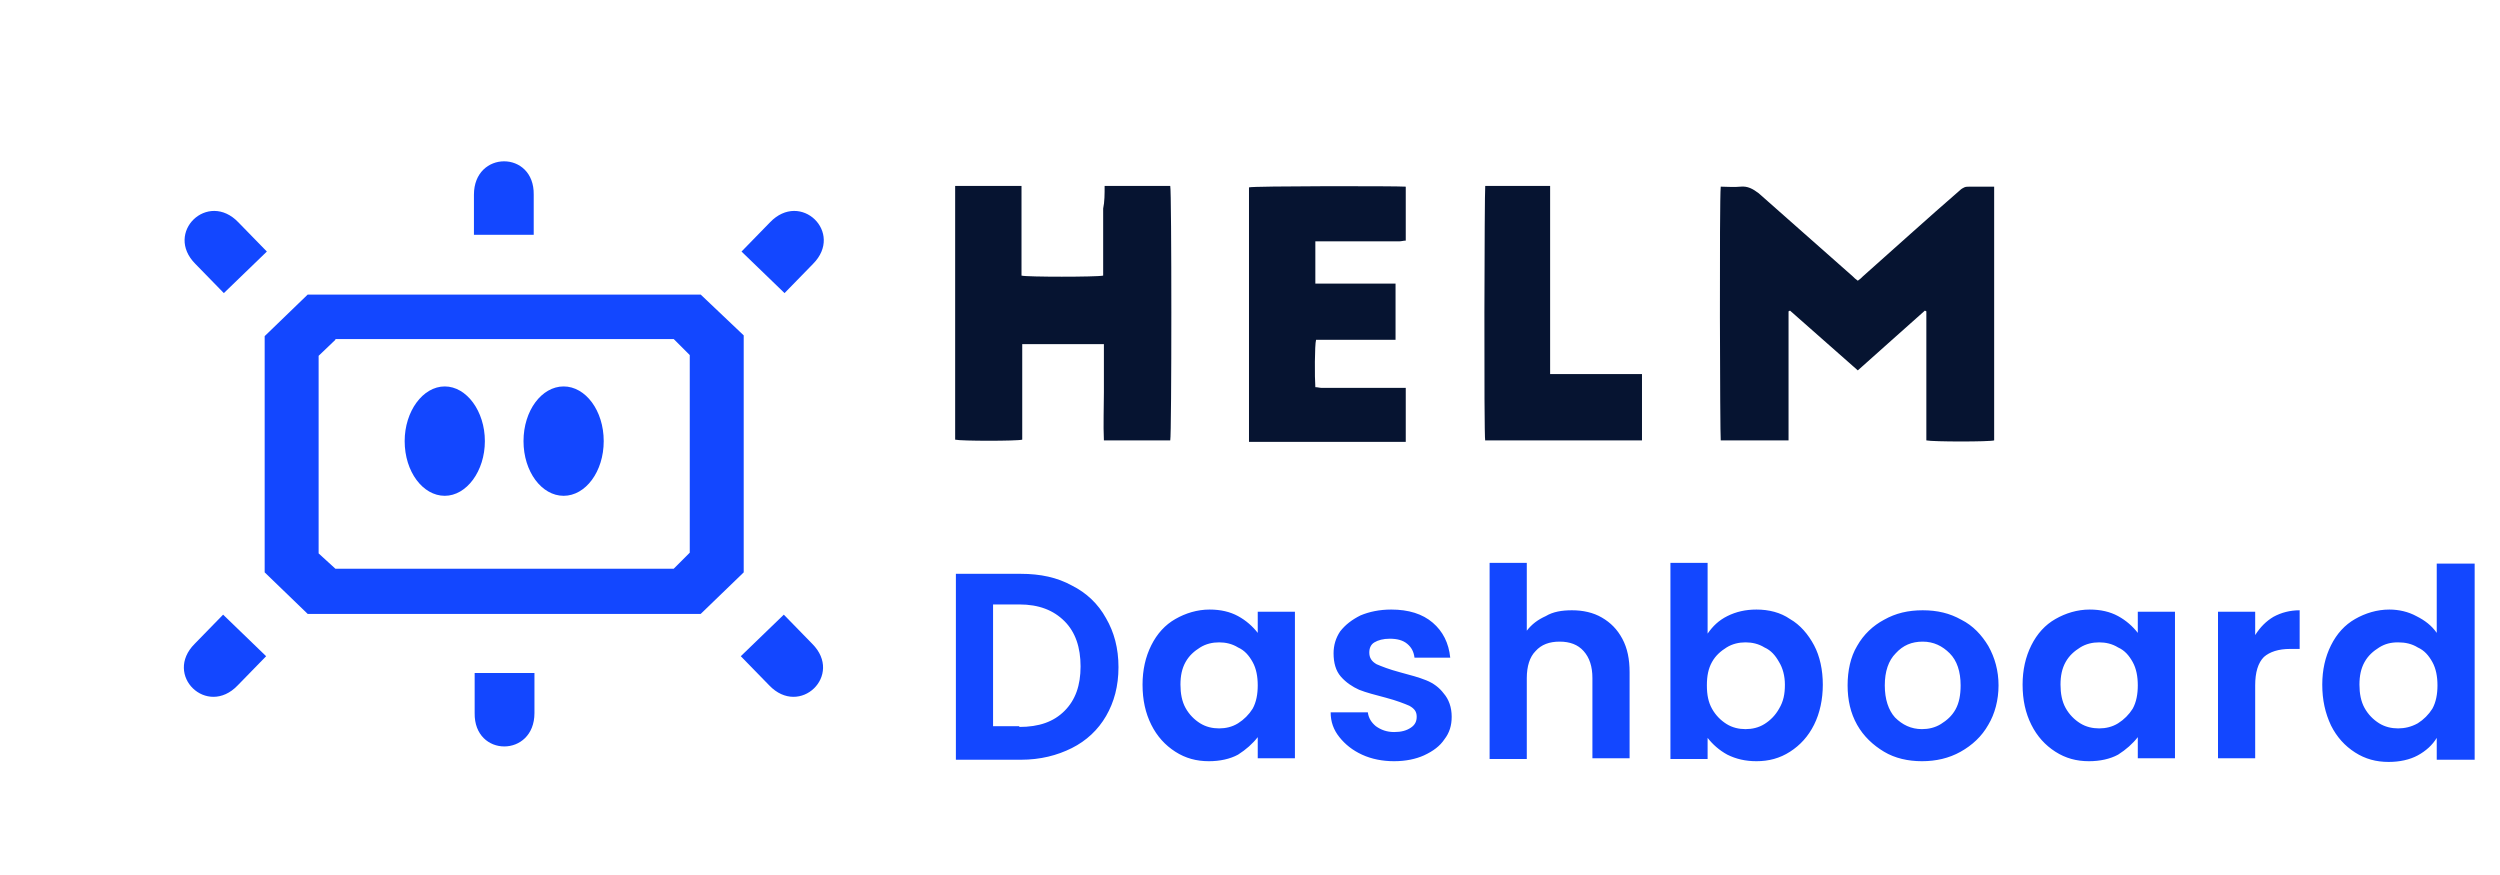
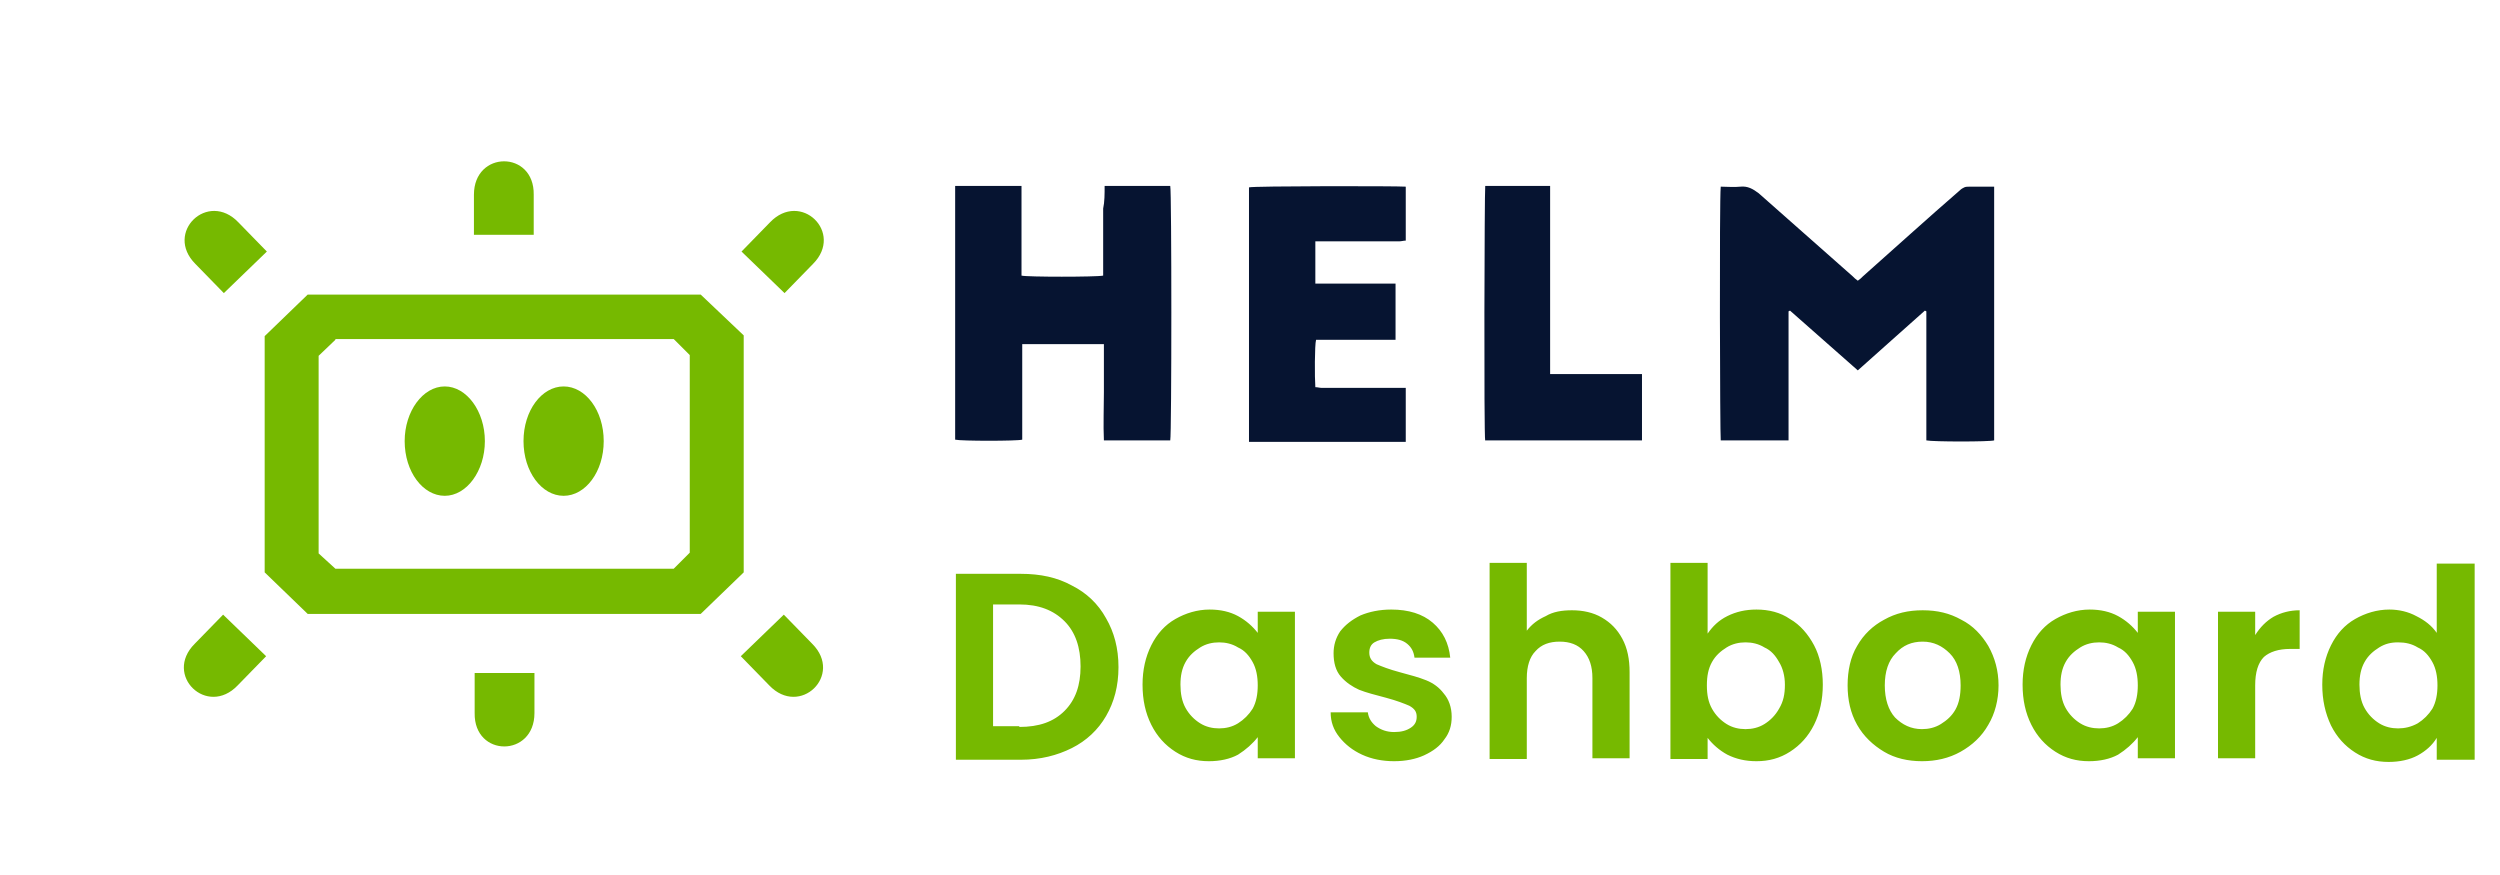
<svg xmlns="http://www.w3.org/2000/svg" width="406" height="142" viewBox="0 0 406 142" fill="none">
-   <path d="M165.774 93.189C168.971 93.189 171.695 93.781 174.063 95.083C176.431 96.267 178.326 98.043 179.628 100.412C180.931 102.661 181.641 105.266 181.641 108.345C181.641 111.424 180.931 114.029 179.628 116.279C178.326 118.528 176.431 120.305 174.063 121.489C171.695 122.673 168.971 123.383 165.774 123.383H155.236V93.189H165.774ZM165.537 118.055C168.734 118.055 171.103 117.226 172.879 115.45C174.655 113.674 175.484 111.305 175.484 108.227C175.484 105.148 174.655 102.661 172.879 100.885C171.103 99.109 168.734 98.162 165.537 98.162H161.274V117.936H165.537V118.055ZM185.549 111.187C185.549 108.819 186.022 106.687 186.969 104.793C187.917 102.898 189.219 101.477 190.877 100.53C192.535 99.583 194.429 98.991 196.442 98.991C198.218 98.991 199.758 99.346 201.06 100.056C202.363 100.767 203.428 101.714 204.257 102.78V99.346H210.296V123.146H204.257V119.712C203.428 120.778 202.363 121.725 201.06 122.554C199.758 123.265 198.1 123.62 196.324 123.62C194.311 123.62 192.535 123.146 190.877 122.081C189.219 121.015 187.917 119.594 186.969 117.7C186.022 115.805 185.549 113.674 185.549 111.187ZM204.257 111.305C204.257 109.884 204.021 108.582 203.428 107.516C202.836 106.451 202.126 105.622 201.06 105.148C200.113 104.556 199.047 104.319 197.982 104.319C196.916 104.319 195.85 104.556 194.903 105.148C193.956 105.74 193.127 106.451 192.535 107.516C191.943 108.582 191.706 109.766 191.706 111.187C191.706 112.608 191.943 113.91 192.535 114.976C193.127 116.042 193.956 116.871 194.903 117.463C195.85 118.055 196.916 118.292 197.982 118.292C199.047 118.292 200.113 118.055 201.06 117.463C202.008 116.871 202.836 116.042 203.428 115.094C204.021 114.029 204.257 112.726 204.257 111.305ZM226.4 123.62C224.505 123.62 222.729 123.265 221.19 122.554C219.651 121.844 218.467 120.897 217.519 119.712C216.572 118.528 216.098 117.226 216.098 115.687H222.137C222.256 116.634 222.729 117.344 223.44 117.936C224.269 118.528 225.216 118.884 226.4 118.884C227.584 118.884 228.413 118.647 229.123 118.173C229.834 117.7 230.071 117.107 230.071 116.397C230.071 115.568 229.716 115.094 228.887 114.621C228.058 114.266 226.874 113.792 225.098 113.318C223.321 112.845 221.9 112.489 220.716 112.016C219.651 111.542 218.585 110.832 217.756 109.884C216.927 108.937 216.572 107.635 216.572 106.095C216.572 104.793 216.927 103.609 217.638 102.543C218.467 101.477 219.532 100.648 220.953 99.938C222.374 99.346 224.032 98.991 225.926 98.991C228.768 98.991 231.018 99.701 232.676 101.122C234.333 102.543 235.281 104.438 235.518 106.806H229.715C229.597 105.859 229.242 105.148 228.531 104.556C227.821 103.964 226.874 103.727 225.69 103.727C224.624 103.727 223.795 103.964 223.203 104.319C222.611 104.674 222.374 105.266 222.374 105.977C222.374 106.806 222.729 107.398 223.558 107.871C224.387 108.227 225.571 108.7 227.347 109.174C229.123 109.648 230.426 110.003 231.61 110.477C232.794 110.95 233.741 111.661 234.452 112.608C235.281 113.555 235.754 114.858 235.754 116.397C235.754 117.818 235.399 119.002 234.57 120.068C233.86 121.133 232.794 121.962 231.255 122.673C229.952 123.265 228.295 123.62 226.4 123.62ZM255.292 99.109C257.068 99.109 258.726 99.464 260.147 100.293C261.568 101.122 262.633 102.188 263.462 103.727C264.291 105.266 264.646 107.043 264.646 109.174V123.146H258.608V110.121C258.608 108.227 258.134 106.806 257.187 105.74C256.239 104.674 254.937 104.201 253.279 104.201C251.621 104.201 250.319 104.674 249.372 105.74C248.424 106.687 247.951 108.227 247.951 110.121V123.265H241.912V91.412H247.951V102.425C248.78 101.359 249.727 100.648 251.029 100.056C252.213 99.346 253.634 99.109 255.292 99.109ZM277.316 102.898C278.145 101.714 279.092 100.767 280.513 100.056C281.934 99.346 283.474 98.991 285.25 98.991C287.263 98.991 289.157 99.464 290.697 100.53C292.354 101.477 293.657 103.017 294.604 104.793C295.551 106.569 296.025 108.819 296.025 111.187C296.025 113.555 295.551 115.805 294.604 117.7C293.657 119.594 292.354 121.015 290.697 122.081C289.039 123.146 287.263 123.62 285.25 123.62C283.474 123.62 281.934 123.265 280.513 122.554C279.211 121.844 278.145 120.897 277.316 119.831V123.265H271.277V91.412H277.316V102.898ZM289.868 111.187C289.868 109.766 289.513 108.464 288.921 107.516C288.328 106.451 287.618 105.622 286.552 105.148C285.605 104.556 284.539 104.319 283.474 104.319C282.408 104.319 281.342 104.556 280.395 105.148C279.448 105.74 278.619 106.451 278.027 107.516C277.435 108.582 277.198 109.766 277.198 111.305C277.198 112.845 277.435 114.029 278.027 115.094C278.619 116.16 279.448 116.989 280.395 117.581C281.342 118.173 282.408 118.41 283.474 118.41C284.539 118.41 285.605 118.173 286.552 117.581C287.5 116.989 288.328 116.16 288.921 115.094C289.631 113.91 289.868 112.726 289.868 111.187ZM312.129 123.62C309.879 123.62 307.748 123.146 305.972 122.081C304.195 121.015 302.656 119.594 301.59 117.7C300.525 115.805 300.051 113.674 300.051 111.305C300.051 108.937 300.525 106.687 301.59 104.911C302.656 103.017 304.195 101.596 305.972 100.648C307.866 99.583 309.879 99.109 312.247 99.109C314.616 99.109 316.628 99.583 318.523 100.648C320.418 101.596 321.839 103.135 322.904 104.911C323.97 106.806 324.562 108.937 324.562 111.305C324.562 113.674 323.97 115.923 322.904 117.7C321.839 119.594 320.299 121.015 318.405 122.081C316.51 123.146 314.379 123.62 312.129 123.62ZM312.129 118.41C313.195 118.41 314.26 118.173 315.208 117.581C316.155 116.989 316.984 116.279 317.576 115.213C318.168 114.147 318.405 112.845 318.405 111.305C318.405 109.056 317.813 107.279 316.628 106.095C315.444 104.911 314.023 104.201 312.247 104.201C310.471 104.201 309.05 104.793 307.866 106.095C306.682 107.279 306.09 109.056 306.09 111.305C306.09 113.555 306.682 115.331 307.748 116.515C308.932 117.7 310.353 118.41 312.129 118.41ZM328.469 111.187C328.469 108.819 328.943 106.687 329.89 104.793C330.838 102.898 332.14 101.477 333.798 100.53C335.456 99.583 337.35 98.991 339.363 98.991C341.139 98.991 342.679 99.346 343.981 100.056C345.284 100.767 346.349 101.714 347.178 102.78V99.346H353.217V123.146H347.178V119.712C346.349 120.778 345.284 121.725 343.981 122.554C342.679 123.265 341.021 123.62 339.245 123.62C337.232 123.62 335.456 123.146 333.798 122.081C332.14 121.015 330.838 119.594 329.89 117.7C328.943 115.805 328.469 113.674 328.469 111.187ZM347.178 111.305C347.178 109.884 346.941 108.582 346.349 107.516C345.757 106.451 345.047 105.622 343.981 105.148C343.034 104.556 341.968 104.319 340.903 104.319C339.837 104.319 338.771 104.556 337.824 105.148C336.877 105.74 336.048 106.451 335.456 107.516C334.864 108.582 334.627 109.766 334.627 111.187C334.627 112.608 334.864 113.91 335.456 114.976C336.048 116.042 336.877 116.871 337.824 117.463C338.771 118.055 339.837 118.292 340.903 118.292C341.968 118.292 343.034 118.055 343.981 117.463C344.928 116.871 345.757 116.042 346.349 115.094C346.941 114.029 347.178 112.726 347.178 111.305ZM366.242 103.135C367.071 101.833 368.018 100.885 369.203 100.175C370.505 99.464 371.926 99.109 373.465 99.109V105.385H371.926C370.031 105.385 368.61 105.859 367.663 106.687C366.716 107.635 366.242 109.174 366.242 111.305V123.146H360.203V99.346H366.242V103.135ZM377.136 111.187C377.136 108.819 377.61 106.687 378.557 104.793C379.504 102.898 380.807 101.477 382.464 100.53C384.122 99.583 386.017 98.991 388.03 98.991C389.569 98.991 391.108 99.346 392.411 100.056C393.832 100.767 394.898 101.596 395.726 102.78V91.531H401.884V123.383H395.726V119.831C395.016 121.015 393.95 121.962 392.648 122.673C391.345 123.383 389.687 123.738 387.911 123.738C385.898 123.738 384.122 123.265 382.464 122.199C380.807 121.133 379.504 119.712 378.557 117.818C377.61 115.805 377.136 113.674 377.136 111.187ZM395.845 111.305C395.845 109.884 395.608 108.582 395.016 107.516C394.424 106.451 393.713 105.622 392.648 105.148C391.7 104.556 390.635 104.319 389.451 104.319C388.267 104.319 387.319 104.556 386.372 105.148C385.425 105.74 384.596 106.451 384.004 107.516C383.412 108.582 383.175 109.766 383.175 111.187C383.175 112.608 383.412 113.91 384.004 114.976C384.596 116.042 385.425 116.871 386.372 117.463C387.319 118.055 388.385 118.292 389.451 118.292C390.516 118.292 391.582 118.055 392.648 117.463C393.595 116.871 394.424 116.042 395.016 115.094C395.608 114.029 395.845 112.726 395.845 111.305Z" fill="#1347FF" />
+   <path d="M165.774 93.189C168.971 93.189 171.695 93.781 174.063 95.083C176.431 96.267 178.326 98.043 179.628 100.412C180.931 102.661 181.641 105.266 181.641 108.345C181.641 111.424 180.931 114.029 179.628 116.279C178.326 118.528 176.431 120.305 174.063 121.489C171.695 122.673 168.971 123.383 165.774 123.383H155.236V93.189H165.774ZM165.537 118.055C168.734 118.055 171.103 117.226 172.879 115.45C174.655 113.674 175.484 111.305 175.484 108.227C175.484 105.148 174.655 102.661 172.879 100.885C171.103 99.109 168.734 98.162 165.537 98.162H161.274V117.936H165.537V118.055ZM185.549 111.187C185.549 108.819 186.022 106.687 186.969 104.793C187.917 102.898 189.219 101.477 190.877 100.53C192.535 99.583 194.429 98.991 196.442 98.991C198.218 98.991 199.758 99.346 201.06 100.056C202.363 100.767 203.428 101.714 204.257 102.78V99.346H210.296V123.146H204.257V119.712C203.428 120.778 202.363 121.725 201.06 122.554C199.758 123.265 198.1 123.62 196.324 123.62C194.311 123.62 192.535 123.146 190.877 122.081C189.219 121.015 187.917 119.594 186.969 117.7C186.022 115.805 185.549 113.674 185.549 111.187ZM204.257 111.305C204.257 109.884 204.021 108.582 203.428 107.516C202.836 106.451 202.126 105.622 201.06 105.148C200.113 104.556 199.047 104.319 197.982 104.319C196.916 104.319 195.85 104.556 194.903 105.148C193.956 105.74 193.127 106.451 192.535 107.516C191.943 108.582 191.706 109.766 191.706 111.187C191.706 112.608 191.943 113.91 192.535 114.976C193.127 116.042 193.956 116.871 194.903 117.463C195.85 118.055 196.916 118.292 197.982 118.292C199.047 118.292 200.113 118.055 201.06 117.463C202.008 116.871 202.836 116.042 203.428 115.094C204.021 114.029 204.257 112.726 204.257 111.305ZM226.4 123.62C224.505 123.62 222.729 123.265 221.19 122.554C219.651 121.844 218.467 120.897 217.519 119.712C216.572 118.528 216.098 117.226 216.098 115.687H222.137C222.256 116.634 222.729 117.344 223.44 117.936C224.269 118.528 225.216 118.884 226.4 118.884C227.584 118.884 228.413 118.647 229.123 118.173C229.834 117.7 230.071 117.107 230.071 116.397C230.071 115.568 229.716 115.094 228.887 114.621C228.058 114.266 226.874 113.792 225.098 113.318C223.321 112.845 221.9 112.489 220.716 112.016C219.651 111.542 218.585 110.832 217.756 109.884C216.927 108.937 216.572 107.635 216.572 106.095C216.572 104.793 216.927 103.609 217.638 102.543C218.467 101.477 219.532 100.648 220.953 99.938C222.374 99.346 224.032 98.991 225.926 98.991C228.768 98.991 231.018 99.701 232.676 101.122C234.333 102.543 235.281 104.438 235.518 106.806H229.715C229.597 105.859 229.242 105.148 228.531 104.556C227.821 103.964 226.874 103.727 225.69 103.727C224.624 103.727 223.795 103.964 223.203 104.319C222.611 104.674 222.374 105.266 222.374 105.977C222.374 106.806 222.729 107.398 223.558 107.871C224.387 108.227 225.571 108.7 227.347 109.174C229.123 109.648 230.426 110.003 231.61 110.477C232.794 110.95 233.741 111.661 234.452 112.608C235.281 113.555 235.754 114.858 235.754 116.397C235.754 117.818 235.399 119.002 234.57 120.068C233.86 121.133 232.794 121.962 231.255 122.673C229.952 123.265 228.295 123.62 226.4 123.62ZM255.292 99.109C257.068 99.109 258.726 99.464 260.147 100.293C261.568 101.122 262.633 102.188 263.462 103.727C264.291 105.266 264.646 107.043 264.646 109.174V123.146H258.608V110.121C258.608 108.227 258.134 106.806 257.187 105.74C256.239 104.674 254.937 104.201 253.279 104.201C251.621 104.201 250.319 104.674 249.372 105.74C248.424 106.687 247.951 108.227 247.951 110.121V123.265H241.912V91.412H247.951V102.425C248.78 101.359 249.727 100.648 251.029 100.056C252.213 99.346 253.634 99.109 255.292 99.109ZM277.316 102.898C278.145 101.714 279.092 100.767 280.513 100.056C281.934 99.346 283.474 98.991 285.25 98.991C287.263 98.991 289.157 99.464 290.697 100.53C292.354 101.477 293.657 103.017 294.604 104.793C295.551 106.569 296.025 108.819 296.025 111.187C296.025 113.555 295.551 115.805 294.604 117.7C293.657 119.594 292.354 121.015 290.697 122.081C289.039 123.146 287.263 123.62 285.25 123.62C283.474 123.62 281.934 123.265 280.513 122.554C279.211 121.844 278.145 120.897 277.316 119.831V123.265H271.277V91.412H277.316V102.898ZM289.868 111.187C289.868 109.766 289.513 108.464 288.921 107.516C288.328 106.451 287.618 105.622 286.552 105.148C285.605 104.556 284.539 104.319 283.474 104.319C282.408 104.319 281.342 104.556 280.395 105.148C279.448 105.74 278.619 106.451 278.027 107.516C277.435 108.582 277.198 109.766 277.198 111.305C277.198 112.845 277.435 114.029 278.027 115.094C278.619 116.16 279.448 116.989 280.395 117.581C281.342 118.173 282.408 118.41 283.474 118.41C284.539 118.41 285.605 118.173 286.552 117.581C287.5 116.989 288.328 116.16 288.921 115.094C289.631 113.91 289.868 112.726 289.868 111.187ZM312.129 123.62C309.879 123.62 307.748 123.146 305.972 122.081C304.195 121.015 302.656 119.594 301.59 117.7C300.525 115.805 300.051 113.674 300.051 111.305C300.051 108.937 300.525 106.687 301.59 104.911C302.656 103.017 304.195 101.596 305.972 100.648C307.866 99.583 309.879 99.109 312.247 99.109C314.616 99.109 316.628 99.583 318.523 100.648C320.418 101.596 321.839 103.135 322.904 104.911C323.97 106.806 324.562 108.937 324.562 111.305C324.562 113.674 323.97 115.923 322.904 117.7C321.839 119.594 320.299 121.015 318.405 122.081C316.51 123.146 314.379 123.62 312.129 123.62ZM312.129 118.41C313.195 118.41 314.26 118.173 315.208 117.581C316.155 116.989 316.984 116.279 317.576 115.213C318.168 114.147 318.405 112.845 318.405 111.305C318.405 109.056 317.813 107.279 316.628 106.095C315.444 104.911 314.023 104.201 312.247 104.201C310.471 104.201 309.05 104.793 307.866 106.095C306.682 107.279 306.09 109.056 306.09 111.305C306.09 113.555 306.682 115.331 307.748 116.515C308.932 117.7 310.353 118.41 312.129 118.41ZM328.469 111.187C328.469 108.819 328.943 106.687 329.89 104.793C330.838 102.898 332.14 101.477 333.798 100.53C335.456 99.583 337.35 98.991 339.363 98.991C341.139 98.991 342.679 99.346 343.981 100.056C345.284 100.767 346.349 101.714 347.178 102.78V99.346H353.217V123.146H347.178V119.712C346.349 120.778 345.284 121.725 343.981 122.554C342.679 123.265 341.021 123.62 339.245 123.62C337.232 123.62 335.456 123.146 333.798 122.081C332.14 121.015 330.838 119.594 329.89 117.7C328.943 115.805 328.469 113.674 328.469 111.187ZM347.178 111.305C347.178 109.884 346.941 108.582 346.349 107.516C345.757 106.451 345.047 105.622 343.981 105.148C343.034 104.556 341.968 104.319 340.903 104.319C339.837 104.319 338.771 104.556 337.824 105.148C336.877 105.74 336.048 106.451 335.456 107.516C334.864 108.582 334.627 109.766 334.627 111.187C334.627 112.608 334.864 113.91 335.456 114.976C336.048 116.042 336.877 116.871 337.824 117.463C338.771 118.055 339.837 118.292 340.903 118.292C341.968 118.292 343.034 118.055 343.981 117.463C344.928 116.871 345.757 116.042 346.349 115.094C346.941 114.029 347.178 112.726 347.178 111.305ZM366.242 103.135C367.071 101.833 368.018 100.885 369.203 100.175C370.505 99.464 371.926 99.109 373.465 99.109V105.385H371.926C370.031 105.385 368.61 105.859 367.663 106.687C366.716 107.635 366.242 109.174 366.242 111.305V123.146H360.203V99.346H366.242V103.135ZM377.136 111.187C377.136 108.819 377.61 106.687 378.557 104.793C379.504 102.898 380.807 101.477 382.464 100.53C384.122 99.583 386.017 98.991 388.03 98.991C389.569 98.991 391.108 99.346 392.411 100.056C393.832 100.767 394.898 101.596 395.726 102.78V91.531H401.884V123.383H395.726V119.831C395.016 121.015 393.95 121.962 392.648 122.673C391.345 123.383 389.687 123.738 387.911 123.738C385.898 123.738 384.122 123.265 382.464 122.199C380.807 121.133 379.504 119.712 378.557 117.818C377.61 115.805 377.136 113.674 377.136 111.187ZM395.845 111.305C395.845 109.884 395.608 108.582 395.016 107.516C394.424 106.451 393.713 105.622 392.648 105.148C391.7 104.556 390.635 104.319 389.451 104.319C388.267 104.319 387.319 104.556 386.372 105.148C385.425 105.74 384.596 106.451 384.004 107.516C383.412 108.582 383.175 109.766 383.175 111.187C383.175 112.608 383.412 113.91 384.004 114.976C384.596 116.042 385.425 116.871 386.372 117.463C387.319 118.055 388.385 118.292 389.451 118.292C390.516 118.292 391.582 118.055 392.648 117.463C393.595 116.871 394.424 116.042 395.016 115.094C395.608 114.029 395.845 112.726 395.845 111.305Z" style="fill: rgb(118, 185, 0);" />
  <path d="M279.448 30.313C280.513 30.313 281.579 30.431 282.645 30.313C283.829 30.195 284.658 30.668 285.605 31.379C290.697 35.878 295.788 40.378 300.88 44.877C301.117 45.114 301.354 45.351 301.709 45.588C302.064 45.351 302.301 45.114 302.538 44.877C307.748 40.26 312.958 35.523 318.286 30.905C318.523 30.668 318.76 30.55 318.997 30.431C319.233 30.313 319.589 30.313 319.944 30.313C321.246 30.313 322.549 30.313 323.851 30.313V71.52C323.141 71.757 313.905 71.757 312.839 71.52V50.561L312.603 50.443C309.05 53.64 305.38 56.837 301.709 60.152C298.038 56.955 294.367 53.64 290.697 50.443L290.46 50.561C290.46 52.337 290.46 53.995 290.46 55.771C290.46 57.547 290.46 59.205 290.46 60.981V71.52H279.448C279.329 70.809 279.211 32.563 279.448 30.313Z" fill="#061431" />
  <path d="M179.391 30.195H190.048C190.285 30.905 190.285 70.572 190.048 71.52H179.273C179.154 68.915 179.273 66.31 179.273 63.705C179.273 61.1 179.273 58.495 179.273 55.89H166.011V71.401C165.182 71.638 156.064 71.638 155.117 71.401V30.195H165.893V44.759C166.721 44.996 178.089 44.996 179.154 44.759C179.154 43.575 179.154 42.391 179.154 41.207C179.154 40.023 179.154 38.72 179.154 37.536C179.154 36.352 179.154 35.168 179.154 33.865C179.391 32.8 179.391 31.497 179.391 30.195Z" fill="#061431" />
  <path d="M202.836 71.638V30.431C203.428 30.195 226.755 30.195 228.295 30.313V39.075C227.939 39.075 227.584 39.194 227.229 39.194C223.085 39.194 218.94 39.194 214.796 39.194H213.612V46.062H226.637V55.179H213.73C213.493 56.008 213.493 61.336 213.612 62.876C213.967 62.876 214.322 62.994 214.677 62.994C218.822 62.994 222.966 62.994 227.11 62.994H228.295V71.757H202.836V71.638Z" fill="#061431" />
  <path d="M241.201 71.638C240.964 70.572 241.083 31.023 241.201 30.195H251.74V60.744C252.213 60.744 252.569 60.744 252.924 60.744C257.068 60.744 261.213 60.744 265.475 60.744C265.831 60.744 266.186 60.744 266.659 60.744V71.52H241.201V71.638Z" fill="#061431" />
-   <path d="M91.531 80.519C95.083 80.519 98.043 76.611 98.043 71.638C98.043 66.665 95.083 62.757 91.531 62.757C87.979 62.757 85.018 66.665 85.018 71.638C85.018 76.611 87.979 80.519 91.531 80.519Z" fill="#1347FF" />
-   <path d="M78.743 71.638C78.743 76.493 75.782 80.519 72.23 80.519C68.678 80.519 65.718 76.611 65.718 71.638C65.718 66.783 68.678 62.757 72.23 62.757C75.782 62.757 78.743 66.783 78.743 71.638Z" fill="#1347FF" />
-   <path fill-rule="evenodd" clip-rule="evenodd" d="M42.983 54.587L49.969 47.838H113.792L120.778 54.469V92.952L113.792 99.701H49.969L42.983 92.952V54.587ZM54.469 55.179L51.745 57.784V89.873L54.469 92.36H109.411L112.016 89.755V57.666L109.411 55.061H54.469V55.179Z" fill="#1347FF" />
-   <path fill-rule="evenodd" clip-rule="evenodd" d="M132.027 42.864L127.409 47.601L120.423 40.851L125.041 36.115C130.014 30.905 137.119 37.773 132.027 42.864Z" fill="#1347FF" />
-   <path fill-rule="evenodd" clip-rule="evenodd" d="M86.676 31.616V38.128H76.967V31.616C76.967 24.392 86.795 24.392 86.676 31.616Z" fill="#1347FF" />
-   <path fill-rule="evenodd" clip-rule="evenodd" d="M77.085 115.805V109.292H86.795V115.805C86.795 123.028 76.966 123.028 77.085 115.805Z" fill="#1347FF" />
-   <path fill-rule="evenodd" clip-rule="evenodd" d="M38.72 36.115L43.338 40.851L36.352 47.601L31.734 42.864C26.642 37.773 33.747 30.905 38.72 36.115Z" fill="#1347FF" />
-   <path fill-rule="evenodd" clip-rule="evenodd" d="M31.616 104.556L36.233 99.82L43.22 106.569L38.602 111.305C33.628 116.516 26.524 109.648 31.616 104.556Z" fill="#1347FF" />
-   <path fill-rule="evenodd" clip-rule="evenodd" d="M124.923 111.305L120.305 106.569L127.291 99.82L131.909 104.556C137 109.648 129.896 116.516 124.923 111.305Z" fill="#1347FF" />
+   <path d="M91.531 80.519C95.083 80.519 98.043 76.611 98.043 71.638C98.043 66.665 95.083 62.757 91.531 62.757C87.979 62.757 85.018 66.665 85.018 71.638C85.018 76.611 87.979 80.519 91.531 80.519Z" style="fill: rgb(118, 185, 0);" />
+   <path d="M78.743 71.638C78.743 76.493 75.782 80.519 72.23 80.519C68.678 80.519 65.718 76.611 65.718 71.638C65.718 66.783 68.678 62.757 72.23 62.757C75.782 62.757 78.743 66.783 78.743 71.638Z" style="fill: rgb(118, 185, 0);" />
+   <path fill-rule="evenodd" clip-rule="evenodd" d="M42.983 54.587L49.969 47.838H113.792L120.778 54.469V92.952L113.792 99.701H49.969L42.983 92.952V54.587ZM54.469 55.179L51.745 57.784V89.873L54.469 92.36H109.411L112.016 89.755V57.666L109.411 55.061H54.469V55.179Z" style="fill: rgb(118, 185, 0);" />
+   <path fill-rule="evenodd" clip-rule="evenodd" d="M132.027 42.864L127.409 47.601L120.423 40.851L125.041 36.115C130.014 30.905 137.119 37.773 132.027 42.864Z" style="fill: rgb(118, 185, 0);" />
+   <path fill-rule="evenodd" clip-rule="evenodd" d="M86.676 31.616V38.128H76.967V31.616C76.967 24.392 86.795 24.392 86.676 31.616Z" style="fill: rgb(118, 185, 0);" />
+   <path fill-rule="evenodd" clip-rule="evenodd" d="M77.085 115.805V109.292H86.795V115.805C86.795 123.028 76.966 123.028 77.085 115.805Z" style="fill: rgb(118, 185, 0);" />
+   <path fill-rule="evenodd" clip-rule="evenodd" d="M38.72 36.115L43.338 40.851L36.352 47.601L31.734 42.864C26.642 37.773 33.747 30.905 38.72 36.115Z" style="fill: rgb(118, 185, 0);" />
+   <path fill-rule="evenodd" clip-rule="evenodd" d="M31.616 104.556L36.233 99.82L43.22 106.569L38.602 111.305C33.628 116.516 26.524 109.648 31.616 104.556Z" style="fill: rgb(118, 185, 0);" />
+   <path fill-rule="evenodd" clip-rule="evenodd" d="M124.923 111.305L120.305 106.569L127.291 99.82L131.909 104.556C137 109.648 129.896 116.516 124.923 111.305Z" style="fill: rgb(118, 185, 0);" />
</svg>
